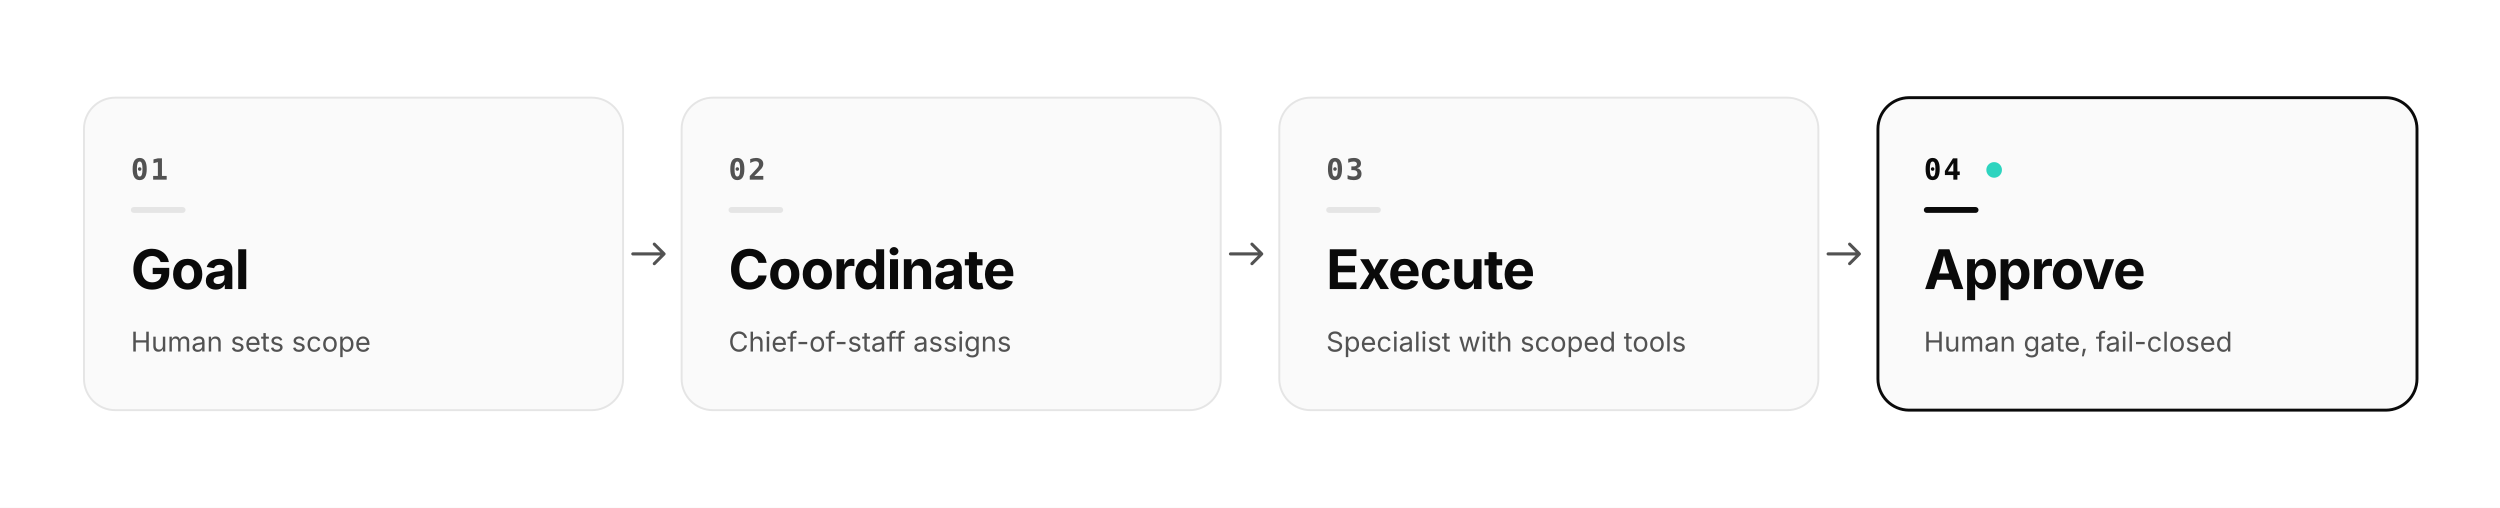
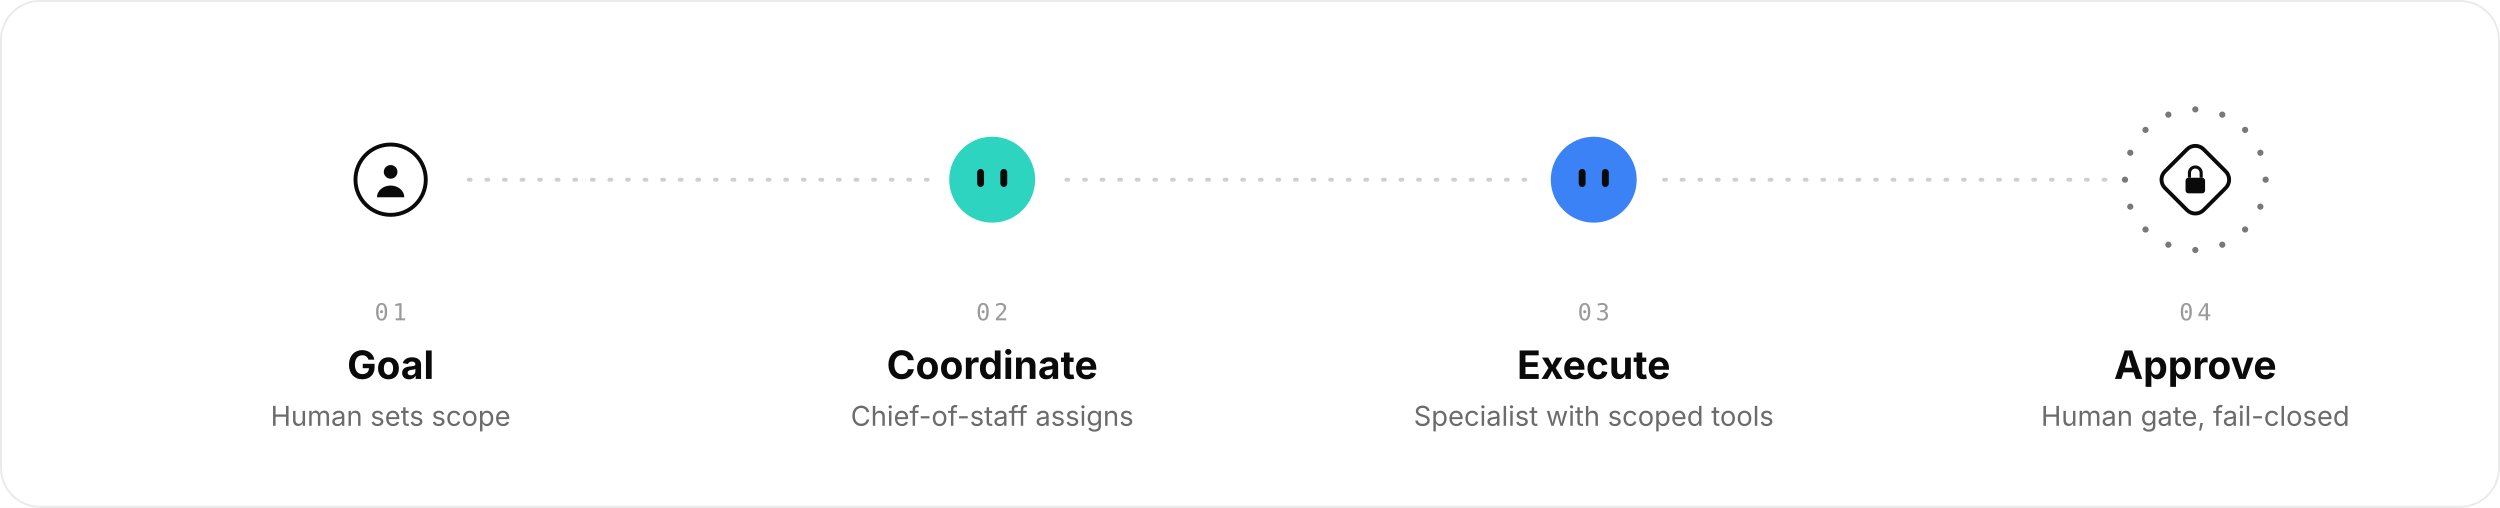
- <svg xmlns="http://www.w3.org/2000/svg" viewBox="0 0 1280 260" width="1280" height="260" role="img" aria-label="Flow: Goal, Coordinate, Execute, Approve">
+ <svg xmlns="http://www.w3.org/2000/svg" viewBox="0 0 1280 260" width="1280" height="260" role="img" aria-label="Flow: goal, coordinate, execute, approve">
  <rect width="1280" height="260" fill="#FFFFFF" />
-   <rect x="43" y="50" width="276" height="160" rx="16" fill="#FAFAFA" stroke="#E5E5E5" stroke-width="1" />
-   <text x="67" y="92" font-family="ui-monospace, SFMono-Regular, Menlo, monospace" font-size="15" font-weight="700" fill="#525252" letter-spacing="1">01</text>
-   <rect x="67" y="106" width="28" height="3" rx="1.5" fill="#E5E5E5" />
-   <text x="67" y="148" font-family="Inter, -apple-system, 'Segoe UI', Helvetica, Arial, sans-serif" font-size="28" font-weight="700" fill="#0A0A0A" letter-spacing="-0.5">Goal</text>
-   <text x="67" y="180" font-family="Inter, -apple-system, 'Segoe UI', Helvetica, Arial, sans-serif" font-size="14" fill="#525252">Human sets scope</text>
-   <path d="M324 130H340M335 125L340 130L335 135" fill="none" stroke="#525252" stroke-width="1.6" stroke-linecap="round" stroke-linejoin="round" />
-   <rect x="349" y="50" width="276" height="160" rx="16" fill="#FAFAFA" stroke="#E5E5E5" stroke-width="1" />
-   <text x="373" y="92" font-family="ui-monospace, SFMono-Regular, Menlo, monospace" font-size="15" font-weight="700" fill="#525252" letter-spacing="1">02</text>
-   <rect x="373" y="106" width="28" height="3" rx="1.5" fill="#E5E5E5" />
-   <text x="373" y="148" font-family="Inter, -apple-system, 'Segoe UI', Helvetica, Arial, sans-serif" font-size="28" font-weight="700" fill="#0A0A0A" letter-spacing="-0.5">Coordinate</text>
-   <text x="373" y="180" font-family="Inter, -apple-system, 'Segoe UI', Helvetica, Arial, sans-serif" font-size="14" fill="#525252">Chief-of-staff assigns</text>
-   <path d="M630 130H646M641 125L646 130L641 135" fill="none" stroke="#525252" stroke-width="1.6" stroke-linecap="round" stroke-linejoin="round" />
-   <rect x="655" y="50" width="276" height="160" rx="16" fill="#FAFAFA" stroke="#E5E5E5" stroke-width="1" />
-   <text x="679" y="92" font-family="ui-monospace, SFMono-Regular, Menlo, monospace" font-size="15" font-weight="700" fill="#525252" letter-spacing="1">03</text>
-   <rect x="679" y="106" width="28" height="3" rx="1.5" fill="#E5E5E5" />
-   <text x="679" y="148" font-family="Inter, -apple-system, 'Segoe UI', Helvetica, Arial, sans-serif" font-size="28" font-weight="700" fill="#0A0A0A" letter-spacing="-0.5">Execute</text>
-   <text x="679" y="180" font-family="Inter, -apple-system, 'Segoe UI', Helvetica, Arial, sans-serif" font-size="14" fill="#525252">Specialist with scoped tools</text>
-   <path d="M936 130H952M947 125L952 130L947 135" fill="none" stroke="#525252" stroke-width="1.6" stroke-linecap="round" stroke-linejoin="round" />
-   <rect x="961.5" y="50" width="276" height="160" rx="16" fill="#FAFAFA" stroke="#0A0A0A" stroke-width="1.5" />
-   <text x="985" y="92" font-family="ui-monospace, SFMono-Regular, Menlo, monospace" font-size="15" font-weight="700" fill="#0A0A0A" letter-spacing="1">04</text>
-   <circle cx="1021" cy="87" r="4" fill="#2DD4BF" />
-   <rect x="985" y="106" width="28" height="3" rx="1.5" fill="#0A0A0A" />
-   <text x="985" y="148" font-family="Inter, -apple-system, 'Segoe UI', Helvetica, Arial, sans-serif" font-size="28" font-weight="700" fill="#0A0A0A" letter-spacing="-0.5">Approve</text>
-   <text x="985" y="180" font-family="Inter, -apple-system, 'Segoe UI', Helvetica, Arial, sans-serif" font-size="14" fill="#525252">Human gate, fail-closed</text>
+   <rect x="0.5" y="0.5" width="1279" height="259" rx="20" fill="none" stroke="#EAEAEA" />
+   <line x1="240" y1="92" x2="1084" y2="92" stroke="#CFCFCF" stroke-width="2" stroke-linecap="round" stroke-dasharray="1 8" />
+   <rect x="170" y="62" width="60" height="60" fill="#FFFFFF" />
+   <circle cx="200" cy="92" r="18" fill="none" stroke="#0A0A0A" stroke-width="2" />
+   <circle cx="200" cy="88" r="3.5" fill="#0A0A0A" />
+   <path d="M193 101a7 6 0 0 1 14 0z" fill="#0A0A0A" />
+   <circle cx="508" cy="92" r="32" fill="#FFFFFF" />
+   <g>
+     <circle cx="508" cy="92" r="22" fill="#2DD4BF" />
+     <rect x="500.30" y="86.50" width="3.52" height="9.24" rx="1.76" fill="#0A0A0A" />
+     <rect x="512.18" y="86.50" width="3.52" height="9.24" rx="1.76" fill="#0A0A0A" />
+   </g>
+   <circle cx="816" cy="92" r="32" fill="#FFFFFF" />
+   <g>
+     <circle cx="816" cy="92" r="22" fill="#3B82F6" />
+     <rect x="808.30" y="86.50" width="3.52" height="9.24" rx="1.76" fill="#0A0A0A" />
+     <rect x="820.18" y="86.50" width="3.52" height="9.24" rx="1.76" fill="#0A0A0A" />
+   </g>
+   <circle cx="1160.0" cy="92.0" r="1.6" fill="#0A0A0A" opacity=".55" />
+   <circle cx="1157.3" cy="105.8" r="1.6" fill="#0A0A0A" opacity=".55" />
+   <circle cx="1149.5" cy="117.5" r="1.6" fill="#0A0A0A" opacity=".55" />
+   <circle cx="1137.8" cy="125.3" r="1.6" fill="#0A0A0A" opacity=".55" />
+   <circle cx="1124.0" cy="128.0" r="1.6" fill="#0A0A0A" opacity=".55" />
+   <circle cx="1110.2" cy="125.3" r="1.6" fill="#0A0A0A" opacity=".55" />
+   <circle cx="1098.5" cy="117.5" r="1.6" fill="#0A0A0A" opacity=".55" />
+   <circle cx="1090.7" cy="105.8" r="1.6" fill="#0A0A0A" opacity=".55" />
+   <circle cx="1088.0" cy="92.0" r="1.6" fill="#0A0A0A" opacity=".55" />
+   <circle cx="1090.7" cy="78.2" r="1.6" fill="#0A0A0A" opacity=".55" />
+   <circle cx="1098.5" cy="66.5" r="1.6" fill="#0A0A0A" opacity=".55" />
+   <circle cx="1110.2" cy="58.7" r="1.6" fill="#0A0A0A" opacity=".55" />
+   <circle cx="1124.0" cy="56.0" r="1.6" fill="#0A0A0A" opacity=".55" />
+   <circle cx="1137.8" cy="58.7" r="1.6" fill="#0A0A0A" opacity=".55" />
+   <circle cx="1149.5" cy="66.5" r="1.6" fill="#0A0A0A" opacity=".55" />
+   <circle cx="1157.3" cy="78.2" r="1.6" fill="#0A0A0A" opacity=".55" />
+   <rect x="1097" y="65" width="54" height="54" fill="#FFFFFF" rx="0" opacity="0" />
+   <rect x="1110" y="78" width="28" height="28" rx="6" transform="rotate(45 1124 92)" fill="#FFFFFF" stroke="#0A0A0A" stroke-width="2" />
+   <rect x="1119" y="91" width="10" height="8" rx="1.5" fill="#0A0A0A" />
+   <path d="M1121 91v-2.5a3 3 0 0 1 6 0v2.5" fill="none" stroke="#0A0A0A" stroke-width="1.6" />
+   <text x="200" y="164" text-anchor="middle" font-family="ui-monospace,SFMono-Regular,Menlo,monospace" font-size="12" letter-spacing="2" fill="#9A9A9A">01</text>
+   <text x="200" y="194" text-anchor="middle" font-family="Inter,-apple-system,'Segoe UI',Helvetica,Arial,sans-serif" font-size="20" font-weight="700" fill="#0A0A0A">Goal</text>
+   <text x="200" y="218" text-anchor="middle" font-family="Inter,-apple-system,'Segoe UI',Helvetica,Arial,sans-serif" font-size="14" fill="#6B6B6B">Human sets scope</text>
+   <text x="508" y="164" text-anchor="middle" font-family="ui-monospace,SFMono-Regular,Menlo,monospace" font-size="12" letter-spacing="2" fill="#9A9A9A">02</text>
+   <text x="508" y="194" text-anchor="middle" font-family="Inter,-apple-system,'Segoe UI',Helvetica,Arial,sans-serif" font-size="20" font-weight="700" fill="#0A0A0A">Coordinate</text>
+   <text x="508" y="218" text-anchor="middle" font-family="Inter,-apple-system,'Segoe UI',Helvetica,Arial,sans-serif" font-size="14" fill="#6B6B6B">Chief-of-staff assigns</text>
+   <text x="816" y="164" text-anchor="middle" font-family="ui-monospace,SFMono-Regular,Menlo,monospace" font-size="12" letter-spacing="2" fill="#9A9A9A">03</text>
+   <text x="816" y="194" text-anchor="middle" font-family="Inter,-apple-system,'Segoe UI',Helvetica,Arial,sans-serif" font-size="20" font-weight="700" fill="#0A0A0A">Execute</text>
+   <text x="816" y="218" text-anchor="middle" font-family="Inter,-apple-system,'Segoe UI',Helvetica,Arial,sans-serif" font-size="14" fill="#6B6B6B">Specialist with scoped tools</text>
+   <text x="1124" y="164" text-anchor="middle" font-family="ui-monospace,SFMono-Regular,Menlo,monospace" font-size="12" letter-spacing="2" fill="#9A9A9A">04</text>
+   <text x="1124" y="194" text-anchor="middle" font-family="Inter,-apple-system,'Segoe UI',Helvetica,Arial,sans-serif" font-size="20" font-weight="700" fill="#0A0A0A">Approve</text>
+   <text x="1124" y="218" text-anchor="middle" font-family="Inter,-apple-system,'Segoe UI',Helvetica,Arial,sans-serif" font-size="14" fill="#6B6B6B">Human gate, fail-closed</text>
</svg>
